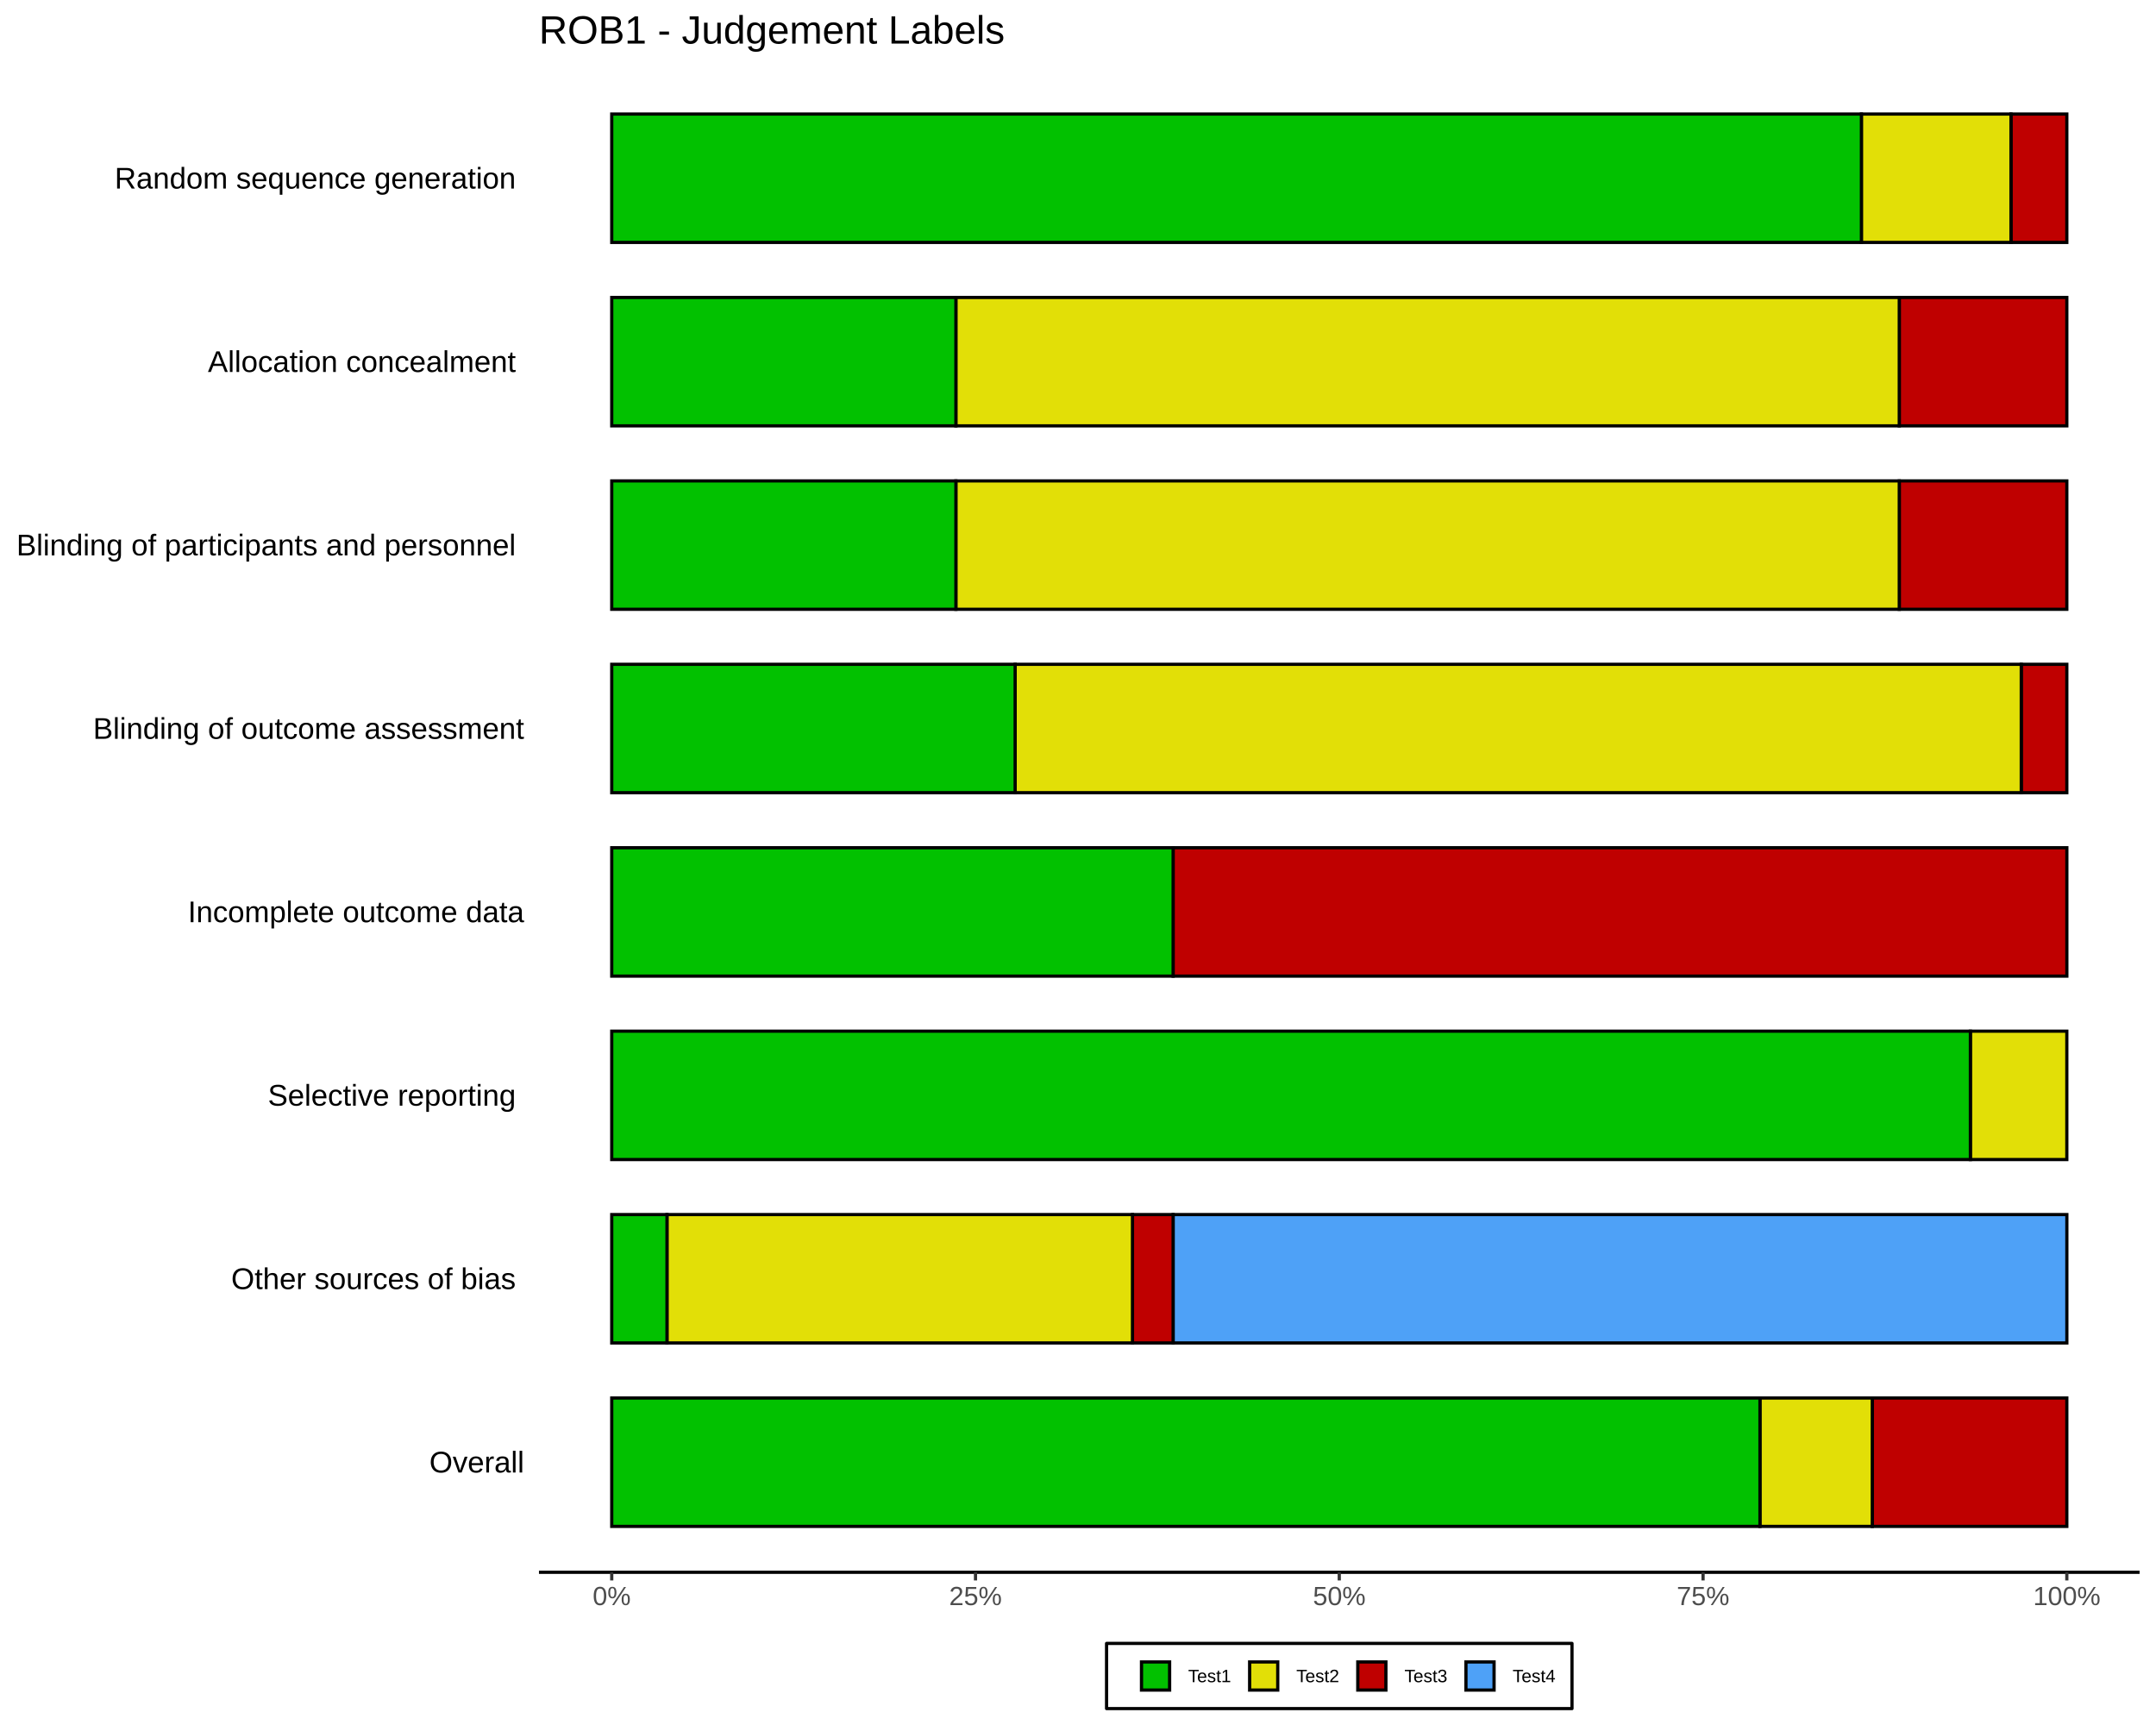
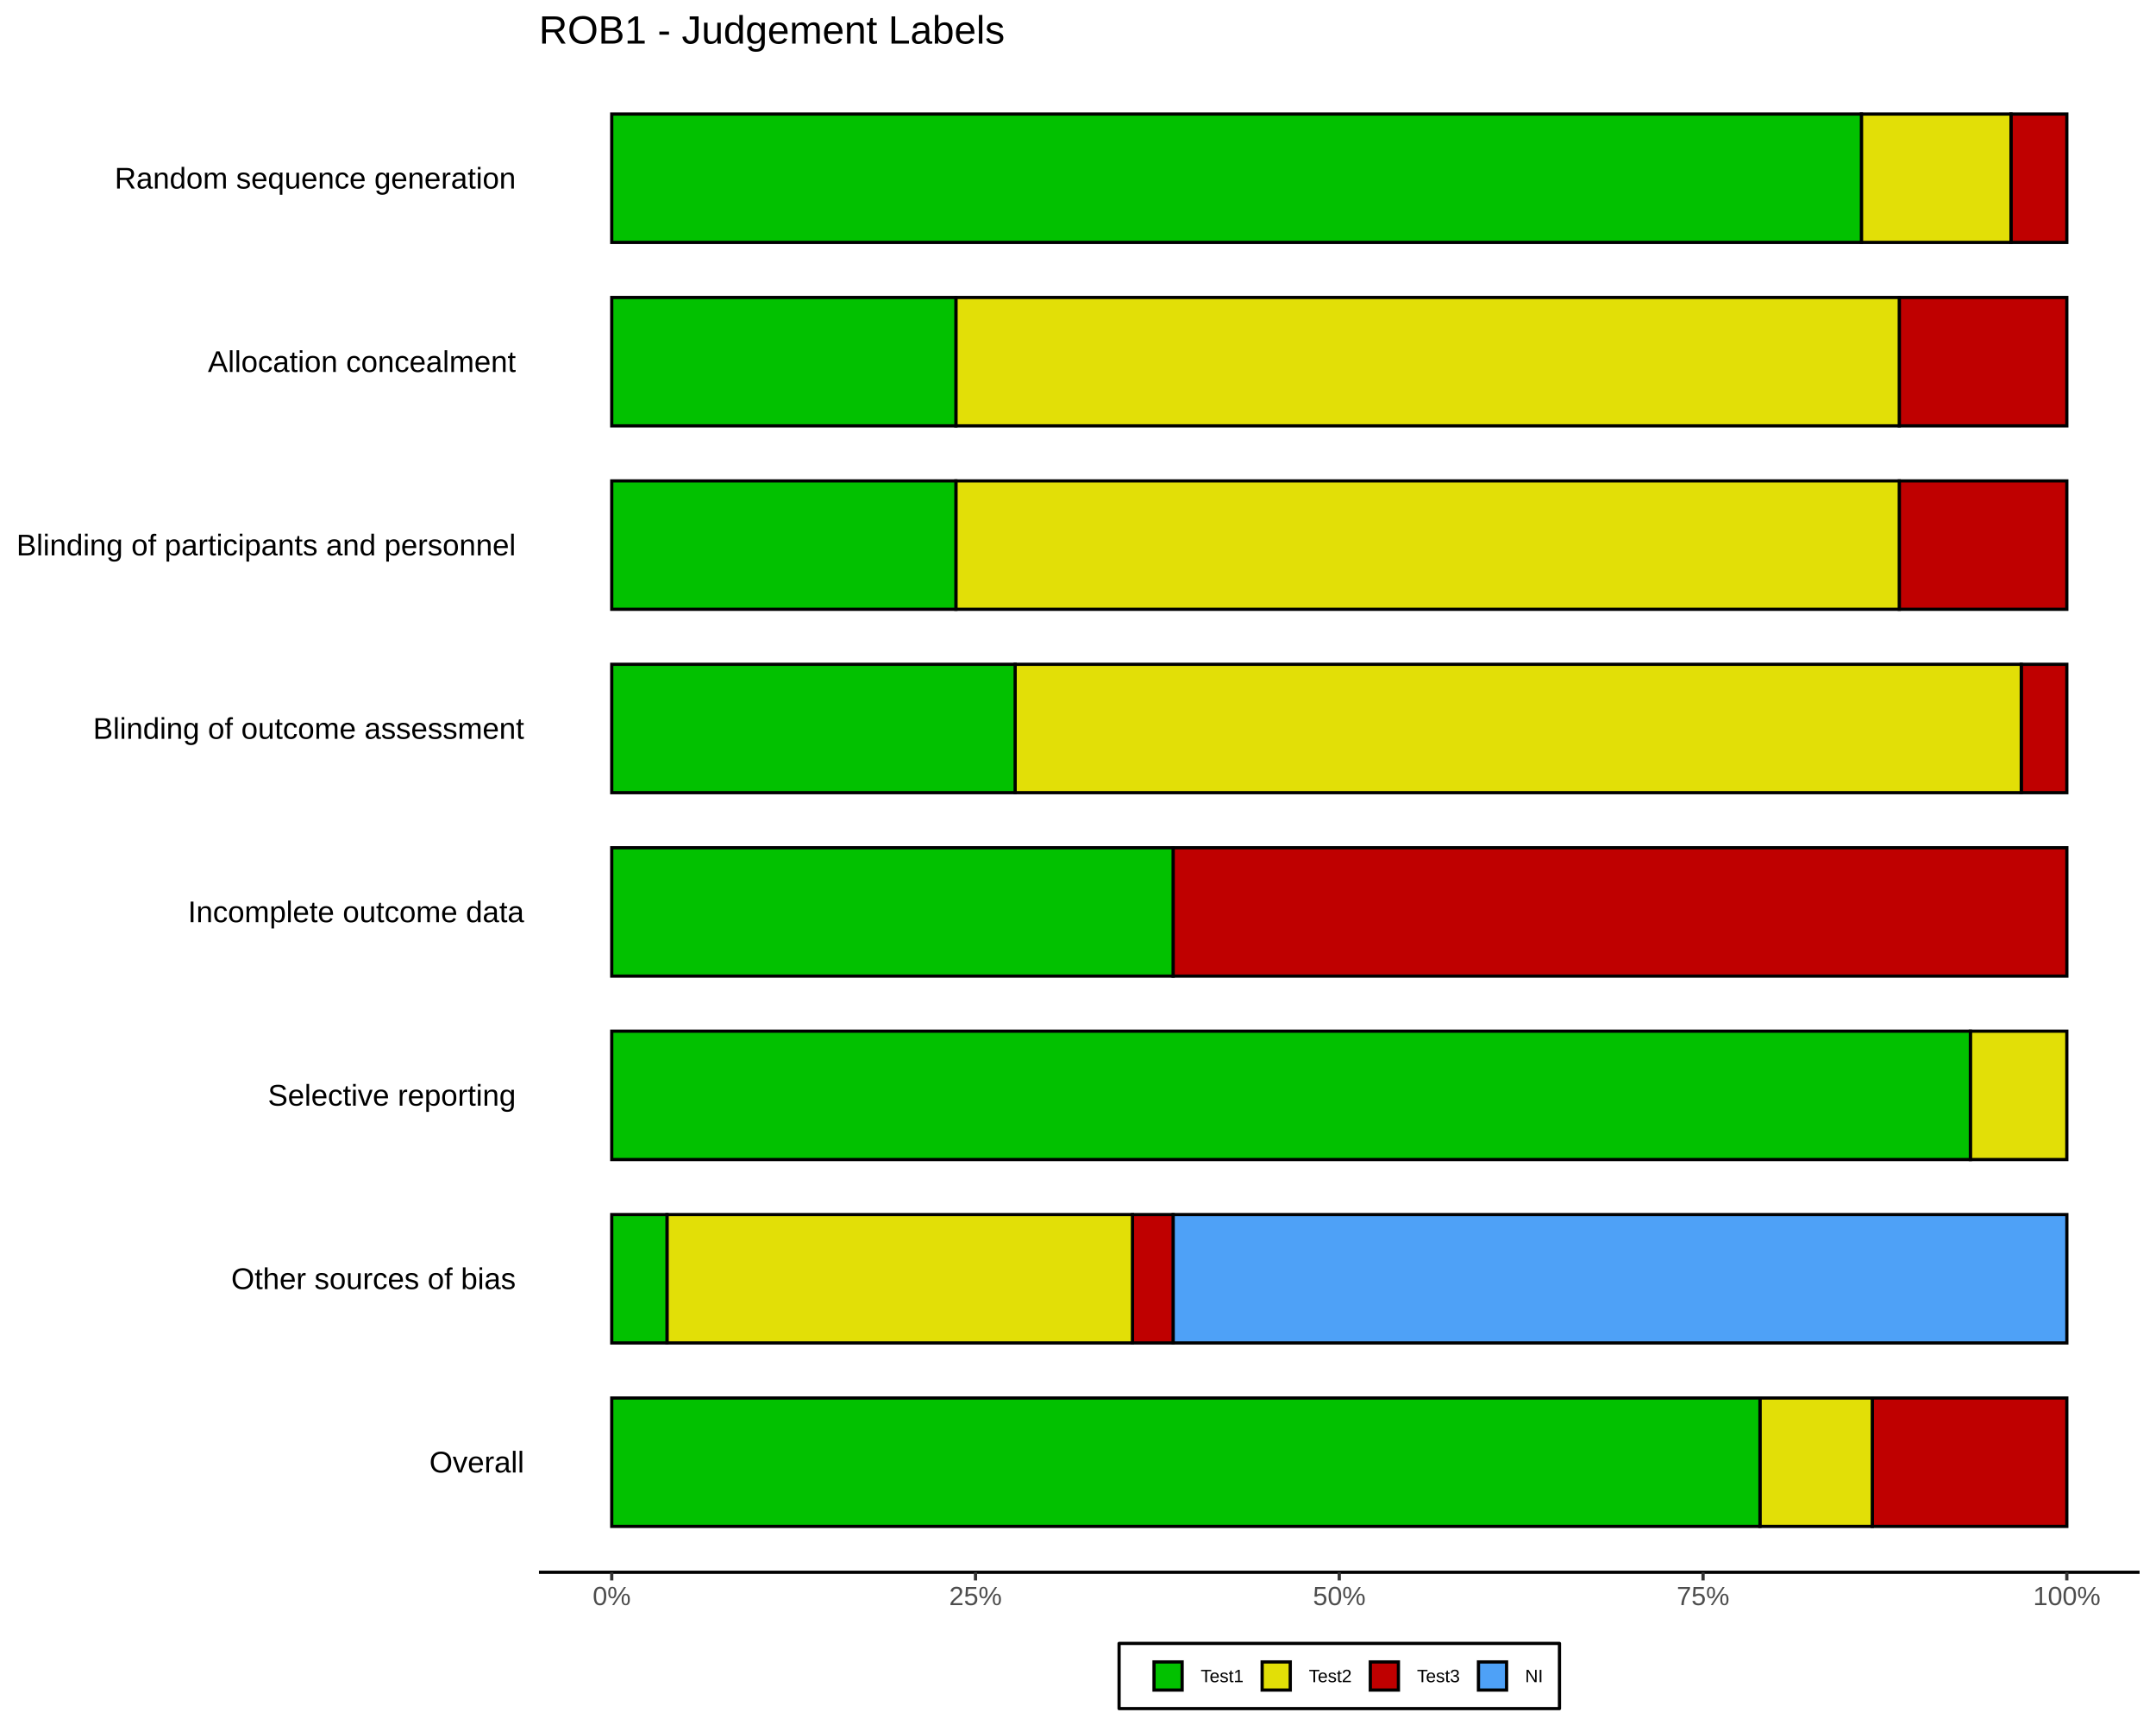
<svg xmlns="http://www.w3.org/2000/svg" viewBox="0 0 720.00 576.00">
  <defs>
    <style type="text/css">
    line, polyline, polygon, path, rect, circle {
      fill: none;
      stroke: #000000;
      stroke-linecap: round;
      stroke-linejoin: round;
      stroke-miterlimit: 10.00;
    }
  </style>
  </defs>
  <rect width="100%" height="100%" style="stroke: none; fill: #FFFFFF;" />
  <rect x="0.00" y="0.00" width="720.00" height="576.00" style="stroke-width: 1.07; stroke: #FFFFFF; fill: #FFFFFF;" />
  <defs>
    <clipPath id="cpMTc5Ljk5fDcxNC41Mnw1MjUuMDB8MjIuNzc=">
      <rect x="179.99" y="22.77" width="534.53" height="502.22" />
    </clipPath>
  </defs>
  <rect x="625.25" y="466.81" width="64.97" height="42.87" style="stroke-width: 1.07; stroke-linecap: square; stroke-linejoin: miter; fill: #BF0000;" clip-path="url(#cpMTc5Ljk5fDcxNC41Mnw1MjUuMDB8MjIuNzc=)" />
  <rect x="587.73" y="466.81" width="37.52" height="42.87" style="stroke-width: 1.07; stroke-linecap: square; stroke-linejoin: miter; fill: #E2DF07;" clip-path="url(#cpMTc5Ljk5fDcxNC41Mnw1MjUuMDB8MjIuNzc=)" />
  <rect x="204.29" y="466.81" width="383.45" height="42.87" style="stroke-width: 1.07; stroke-linecap: square; stroke-linejoin: miter; fill: #02C100;" clip-path="url(#cpMTc5Ljk5fDcxNC41Mnw1MjUuMDB8MjIuNzc=)" />
  <rect x="391.76" y="405.56" width="298.47" height="42.87" style="stroke-width: 1.07; stroke-linecap: square; stroke-linejoin: miter; fill: #4EA1F7;" clip-path="url(#cpMTc5Ljk5fDcxNC41Mnw1MjUuMDB8MjIuNzc=)" />
  <rect x="378.19" y="405.56" width="13.57" height="42.87" style="stroke-width: 1.07; stroke-linecap: square; stroke-linejoin: miter; fill: #BF0000;" clip-path="url(#cpMTc5Ljk5fDcxNC41Mnw1MjUuMDB8MjIuNzc=)" />
  <rect x="222.74" y="405.56" width="155.45" height="42.87" style="stroke-width: 1.07; stroke-linecap: square; stroke-linejoin: miter; fill: #E2DF07;" clip-path="url(#cpMTc5Ljk5fDcxNC41Mnw1MjUuMDB8MjIuNzc=)" />
  <rect x="204.29" y="405.56" width="18.45" height="42.87" style="stroke-width: 1.07; stroke-linecap: square; stroke-linejoin: miter; fill: #02C100;" clip-path="url(#cpMTc5Ljk5fDcxNC41Mnw1MjUuMDB8MjIuNzc=)" />
  <rect x="658.00" y="344.32" width="32.22" height="42.87" style="stroke-width: 1.07; stroke-linecap: square; stroke-linejoin: miter; fill: #E2DF07;" clip-path="url(#cpMTc5Ljk5fDcxNC41Mnw1MjUuMDB8MjIuNzc=)" />
  <rect x="204.29" y="344.32" width="453.72" height="42.87" style="stroke-width: 1.07; stroke-linecap: square; stroke-linejoin: miter; fill: #02C100;" clip-path="url(#cpMTc5Ljk5fDcxNC41Mnw1MjUuMDB8MjIuNzc=)" />
  <rect x="391.76" y="283.07" width="298.47" height="42.87" style="stroke-width: 1.07; stroke-linecap: square; stroke-linejoin: miter; fill: #BF0000;" clip-path="url(#cpMTc5Ljk5fDcxNC41Mnw1MjUuMDB8MjIuNzc=)" />
  <rect x="204.29" y="283.07" width="187.47" height="42.87" style="stroke-width: 1.07; stroke-linecap: square; stroke-linejoin: miter; fill: #02C100;" clip-path="url(#cpMTc5Ljk5fDcxNC41Mnw1MjUuMDB8MjIuNzc=)" />
  <rect x="675.00" y="221.82" width="15.22" height="42.87" style="stroke-width: 1.07; stroke-linecap: square; stroke-linejoin: miter; fill: #BF0000;" clip-path="url(#cpMTc5Ljk5fDcxNC41Mnw1MjUuMDB8MjIuNzc=)" />
  <rect x="339.01" y="221.82" width="335.99" height="42.87" style="stroke-width: 1.07; stroke-linecap: square; stroke-linejoin: miter; fill: #E2DF07;" clip-path="url(#cpMTc5Ljk5fDcxNC41Mnw1MjUuMDB8MjIuNzc=)" />
  <rect x="204.29" y="221.82" width="134.72" height="42.87" style="stroke-width: 1.07; stroke-linecap: square; stroke-linejoin: miter; fill: #02C100;" clip-path="url(#cpMTc5Ljk5fDcxNC41Mnw1MjUuMDB8MjIuNzc=)" />
  <rect x="634.26" y="160.58" width="55.96" height="42.87" style="stroke-width: 1.07; stroke-linecap: square; stroke-linejoin: miter; fill: #BF0000;" clip-path="url(#cpMTc5Ljk5fDcxNC41Mnw1MjUuMDB8MjIuNzc=)" />
  <rect x="319.21" y="160.58" width="315.05" height="42.87" style="stroke-width: 1.07; stroke-linecap: square; stroke-linejoin: miter; fill: #E2DF07;" clip-path="url(#cpMTc5Ljk5fDcxNC41Mnw1MjUuMDB8MjIuNzc=)" />
  <rect x="204.29" y="160.58" width="114.93" height="42.87" style="stroke-width: 1.07; stroke-linecap: square; stroke-linejoin: miter; fill: #02C100;" clip-path="url(#cpMTc5Ljk5fDcxNC41Mnw1MjUuMDB8MjIuNzc=)" />
  <rect x="634.26" y="99.33" width="55.96" height="42.87" style="stroke-width: 1.07; stroke-linecap: square; stroke-linejoin: miter; fill: #BF0000;" clip-path="url(#cpMTc5Ljk5fDcxNC41Mnw1MjUuMDB8MjIuNzc=)" />
  <rect x="319.21" y="99.33" width="315.05" height="42.87" style="stroke-width: 1.07; stroke-linecap: square; stroke-linejoin: miter; fill: #E2DF07;" clip-path="url(#cpMTc5Ljk5fDcxNC41Mnw1MjUuMDB8MjIuNzc=)" />
  <rect x="204.29" y="99.33" width="114.93" height="42.87" style="stroke-width: 1.07; stroke-linecap: square; stroke-linejoin: miter; fill: #02C100;" clip-path="url(#cpMTc5Ljk5fDcxNC41Mnw1MjUuMDB8MjIuNzc=)" />
  <rect x="671.57" y="38.08" width="18.65" height="42.87" style="stroke-width: 1.07; stroke-linecap: square; stroke-linejoin: miter; fill: #BF0000;" clip-path="url(#cpMTc5Ljk5fDcxNC41Mnw1MjUuMDB8MjIuNzc=)" />
  <rect x="621.61" y="38.08" width="49.96" height="42.87" style="stroke-width: 1.07; stroke-linecap: square; stroke-linejoin: miter; fill: #E2DF07;" clip-path="url(#cpMTc5Ljk5fDcxNC41Mnw1MjUuMDB8MjIuNzc=)" />
  <rect x="204.29" y="38.08" width="417.33" height="42.87" style="stroke-width: 1.07; stroke-linecap: square; stroke-linejoin: miter; fill: #02C100;" clip-path="url(#cpMTc5Ljk5fDcxNC41Mnw1MjUuMDB8MjIuNzc=)" />
  <defs>
    <clipPath id="cpMC4wMHw3MjAuMDB8NTc2LjAwfDAuMDA=">
      <rect x="0.00" y="0.00" width="720.00" height="576.00" />
    </clipPath>
  </defs>
  <g clip-path="url(#cpMC4wMHw3MjAuMDB8NTc2LjAwfDAuMDA=)">
    <text x="143.39" y="491.69" style="font-size: 10.00px; font-family: Liberation Sans;" textLength="31.67px" lengthAdjust="spacingAndGlyphs">Overall</text>
  </g>
  <g clip-path="url(#cpMC4wMHw3MjAuMDB8NTc2LjAwfDAuMDA=)">
    <text x="77.21" y="430.44" style="font-size: 10.00px; font-family: Liberation Sans;" textLength="97.84px" lengthAdjust="spacingAndGlyphs">Other sources of bias </text>
  </g>
  <g clip-path="url(#cpMC4wMHw3MjAuMDB8NTc2LjAwfDAuMDA=)">
    <text x="89.45" y="369.19" style="font-size: 10.00px; font-family: Liberation Sans;" textLength="85.61px" lengthAdjust="spacingAndGlyphs">Selective reporting </text>
  </g>
  <g clip-path="url(#cpMC4wMHw3MjAuMDB8NTc2LjAwfDAuMDA=)">
    <text x="62.75" y="307.94" style="font-size: 10.00px; font-family: Liberation Sans;" textLength="112.31px" lengthAdjust="spacingAndGlyphs">Incomplete outcome data</text>
  </g>
  <g clip-path="url(#cpMC4wMHw3MjAuMDB8NTc2LjAwfDAuMDA=)">
    <text x="31.07" y="246.70" style="font-size: 10.00px; font-family: Liberation Sans;" textLength="143.98px" lengthAdjust="spacingAndGlyphs">Blinding of outcome assessment</text>
  </g>
  <g clip-path="url(#cpMC4wMHw3MjAuMDB8NTc2LjAwfDAuMDA=)">
    <text x="5.48" y="185.45" style="font-size: 10.00px; font-family: Liberation Sans;" textLength="169.58px" lengthAdjust="spacingAndGlyphs">Blinding of participants and personnel </text>
  </g>
  <g clip-path="url(#cpMC4wMHw3MjAuMDB8NTc2LjAwfDAuMDA=)">
    <text x="69.43" y="124.20" style="font-size: 10.00px; font-family: Liberation Sans;" textLength="105.62px" lengthAdjust="spacingAndGlyphs">Allocation concealment </text>
  </g>
  <g clip-path="url(#cpMC4wMHw3MjAuMDB8NTc2LjAwfDAuMDA=)">
    <text x="38.28" y="62.96" style="font-size: 10.00px; font-family: Liberation Sans;" textLength="136.78px" lengthAdjust="spacingAndGlyphs">Random sequence generation </text>
  </g>
  <polyline points="179.99,525.00 714.52,525.00 " style="stroke-width: 1.07; stroke-linecap: butt;" clip-path="url(#cpMC4wMHw3MjAuMDB8NTc2LjAwfDAuMDA=)" />
  <polyline points="204.29,527.74 204.29,525.00 " style="stroke-width: 1.07; stroke: #333333; stroke-linecap: butt;" clip-path="url(#cpMC4wMHw3MjAuMDB8NTc2LjAwfDAuMDA=)" />
  <polyline points="325.77,527.74 325.77,525.00 " style="stroke-width: 1.07; stroke: #333333; stroke-linecap: butt;" clip-path="url(#cpMC4wMHw3MjAuMDB8NTc2LjAwfDAuMDA=)" />
  <polyline points="447.25,527.74 447.25,525.00 " style="stroke-width: 1.07; stroke: #333333; stroke-linecap: butt;" clip-path="url(#cpMC4wMHw3MjAuMDB8NTc2LjAwfDAuMDA=)" />
  <polyline points="568.74,527.74 568.74,525.00 " style="stroke-width: 1.07; stroke: #333333; stroke-linecap: butt;" clip-path="url(#cpMC4wMHw3MjAuMDB8NTc2LjAwfDAuMDA=)" />
  <polyline points="690.22,527.74 690.22,525.00 " style="stroke-width: 1.07; stroke: #333333; stroke-linecap: butt;" clip-path="url(#cpMC4wMHw3MjAuMDB8NTc2LjAwfDAuMDA=)" />
  <g clip-path="url(#cpMC4wMHw3MjAuMDB8NTc2LjAwfDAuMDA=)">
    <text x="197.93" y="535.97" style="font-size: 8.80px; fill: #4D4D4D; font-family: Liberation Sans;" textLength="12.72px" lengthAdjust="spacingAndGlyphs">0%</text>
  </g>
  <g clip-path="url(#cpMC4wMHw3MjAuMDB8NTc2LjAwfDAuMDA=)">
    <text x="316.97" y="535.97" style="font-size: 8.80px; fill: #4D4D4D; font-family: Liberation Sans;" textLength="17.61px" lengthAdjust="spacingAndGlyphs">25%</text>
  </g>
  <g clip-path="url(#cpMC4wMHw3MjAuMDB8NTc2LjAwfDAuMDA=)">
    <text x="438.45" y="535.97" style="font-size: 8.80px; fill: #4D4D4D; font-family: Liberation Sans;" textLength="17.61px" lengthAdjust="spacingAndGlyphs">50%</text>
  </g>
  <g clip-path="url(#cpMC4wMHw3MjAuMDB8NTc2LjAwfDAuMDA=)">
    <text x="559.93" y="535.97" style="font-size: 8.80px; fill: #4D4D4D; font-family: Liberation Sans;" textLength="17.61px" lengthAdjust="spacingAndGlyphs">75%</text>
  </g>
  <g clip-path="url(#cpMC4wMHw3MjAuMDB8NTc2LjAwfDAuMDA=)">
    <text x="678.97" y="535.97" style="font-size: 8.80px; fill: #4D4D4D; font-family: Liberation Sans;" textLength="22.50px" lengthAdjust="spacingAndGlyphs">100%</text>
  </g>
-   <rect x="369.54" y="548.76" width="155.43" height="21.76" style="stroke-width: 1.07; fill: #FFFFFF;" clip-path="url(#cpMC4wMHw3MjAuMDB8NTc2LjAwfDAuMDA=)" />
-   <rect x="380.50" y="554.24" width="10.80" height="10.80" style="stroke-width: 1.07; stroke: none; fill: #F2F2F2;" clip-path="url(#cpMC4wMHw3MjAuMDB8NTc2LjAwfDAuMDA=)" />
-   <rect x="381.21" y="554.95" width="9.38" height="9.38" style="stroke-width: 1.07; stroke-linecap: square; stroke-linejoin: miter; fill: #02C100;" clip-path="url(#cpMC4wMHw3MjAuMDB8NTc2LjAwfDAuMDA=)" />
-   <rect x="416.62" y="554.24" width="10.80" height="10.80" style="stroke-width: 1.07; stroke: none; fill: #F2F2F2;" clip-path="url(#cpMC4wMHw3MjAuMDB8NTc2LjAwfDAuMDA=)" />
-   <rect x="417.32" y="554.95" width="9.38" height="9.38" style="stroke-width: 1.07; stroke-linecap: square; stroke-linejoin: miter; fill: #E2DF07;" clip-path="url(#cpMC4wMHw3MjAuMDB8NTc2LjAwfDAuMDA=)" />
-   <rect x="452.73" y="554.24" width="10.80" height="10.80" style="stroke-width: 1.07; stroke: none; fill: #F2F2F2;" clip-path="url(#cpMC4wMHw3MjAuMDB8NTc2LjAwfDAuMDA=)" />
-   <rect x="453.44" y="554.95" width="9.38" height="9.38" style="stroke-width: 1.07; stroke-linecap: square; stroke-linejoin: miter; fill: #BF0000;" clip-path="url(#cpMC4wMHw3MjAuMDB8NTc2LjAwfDAuMDA=)" />
-   <rect x="488.85" y="554.24" width="10.80" height="10.80" style="stroke-width: 1.07; stroke: none; fill: #F2F2F2;" clip-path="url(#cpMC4wMHw3MjAuMDB8NTc2LjAwfDAuMDA=)" />
-   <rect x="489.56" y="554.95" width="9.38" height="9.38" style="stroke-width: 1.07; stroke-linecap: square; stroke-linejoin: miter; fill: #4EA1F7;" clip-path="url(#cpMC4wMHw3MjAuMDB8NTc2LjAwfDAuMDA=)" />
+   <rect x="373.72" y="548.76" width="147.07" height="21.76" style="stroke-width: 1.07; fill: #FFFFFF;" clip-path="url(#cpMC4wMHw3MjAuMDB8NTc2LjAwfDAuMDA=)" />
+   <rect x="384.68" y="554.24" width="10.80" height="10.80" style="stroke-width: 1.07; stroke: none; fill: #F2F2F2;" clip-path="url(#cpMC4wMHw3MjAuMDB8NTc2LjAwfDAuMDA=)" />
+   <rect x="385.39" y="554.95" width="9.38" height="9.38" style="stroke-width: 1.07; stroke-linecap: square; stroke-linejoin: miter; fill: #02C100;" clip-path="url(#cpMC4wMHw3MjAuMDB8NTc2LjAwfDAuMDA=)" />
+   <rect x="420.80" y="554.24" width="10.80" height="10.80" style="stroke-width: 1.07; stroke: none; fill: #F2F2F2;" clip-path="url(#cpMC4wMHw3MjAuMDB8NTc2LjAwfDAuMDA=)" />
+   <rect x="421.50" y="554.95" width="9.38" height="9.38" style="stroke-width: 1.07; stroke-linecap: square; stroke-linejoin: miter; fill: #E2DF07;" clip-path="url(#cpMC4wMHw3MjAuMDB8NTc2LjAwfDAuMDA=)" />
+   <rect x="456.91" y="554.24" width="10.80" height="10.80" style="stroke-width: 1.07; stroke: none; fill: #F2F2F2;" clip-path="url(#cpMC4wMHw3MjAuMDB8NTc2LjAwfDAuMDA=)" />
+   <rect x="457.62" y="554.95" width="9.38" height="9.38" style="stroke-width: 1.07; stroke-linecap: square; stroke-linejoin: miter; fill: #BF0000;" clip-path="url(#cpMC4wMHw3MjAuMDB8NTc2LjAwfDAuMDA=)" />
+   <rect x="493.03" y="554.24" width="10.80" height="10.80" style="stroke-width: 1.07; stroke: none; fill: #F2F2F2;" clip-path="url(#cpMC4wMHw3MjAuMDB8NTc2LjAwfDAuMDA=)" />
+   <rect x="493.74" y="554.95" width="9.38" height="9.38" style="stroke-width: 1.07; stroke-linecap: square; stroke-linejoin: miter; fill: #4EA1F7;" clip-path="url(#cpMC4wMHw3MjAuMDB8NTc2LjAwfDAuMDA=)" />
  <g clip-path="url(#cpMC4wMHw3MjAuMDB8NTc2LjAwfDAuMDA=)">
-     <text x="396.78" y="561.70" style="font-size: 6.00px; font-family: Liberation Sans;" textLength="14.36px" lengthAdjust="spacingAndGlyphs">Test1</text>
+     <text x="400.96" y="561.70" style="font-size: 6.00px; font-family: Liberation Sans;" textLength="14.36px" lengthAdjust="spacingAndGlyphs">Test1</text>
  </g>
  <g clip-path="url(#cpMC4wMHw3MjAuMDB8NTc2LjAwfDAuMDA=)">
-     <text x="432.90" y="561.70" style="font-size: 6.00px; font-family: Liberation Sans;" textLength="14.36px" lengthAdjust="spacingAndGlyphs">Test2</text>
+     <text x="437.08" y="561.70" style="font-size: 6.00px; font-family: Liberation Sans;" textLength="14.36px" lengthAdjust="spacingAndGlyphs">Test2</text>
  </g>
  <g clip-path="url(#cpMC4wMHw3MjAuMDB8NTc2LjAwfDAuMDA=)">
-     <text x="469.01" y="561.70" style="font-size: 6.00px; font-family: Liberation Sans;" textLength="14.36px" lengthAdjust="spacingAndGlyphs">Test3</text>
+     <text x="473.19" y="561.70" style="font-size: 6.00px; font-family: Liberation Sans;" textLength="14.36px" lengthAdjust="spacingAndGlyphs">Test3</text>
  </g>
  <g clip-path="url(#cpMC4wMHw3MjAuMDB8NTc2LjAwfDAuMDA=)">
-     <text x="505.13" y="561.70" style="font-size: 6.00px; font-family: Liberation Sans;" textLength="14.36px" lengthAdjust="spacingAndGlyphs">Test4</text>
+     <text x="509.31" y="561.70" style="font-size: 6.00px; font-family: Liberation Sans;" textLength="6.00px" lengthAdjust="spacingAndGlyphs">NI</text>
  </g>
  <g clip-path="url(#cpMC4wMHw3MjAuMDB8NTc2LjAwfDAuMDA=)">
    <text x="179.99" y="14.56" style="font-size: 13.20px; font-family: Liberation Sans;" textLength="155.31px" lengthAdjust="spacingAndGlyphs">ROB1 - Judgement Labels</text>
  </g>
</svg>
